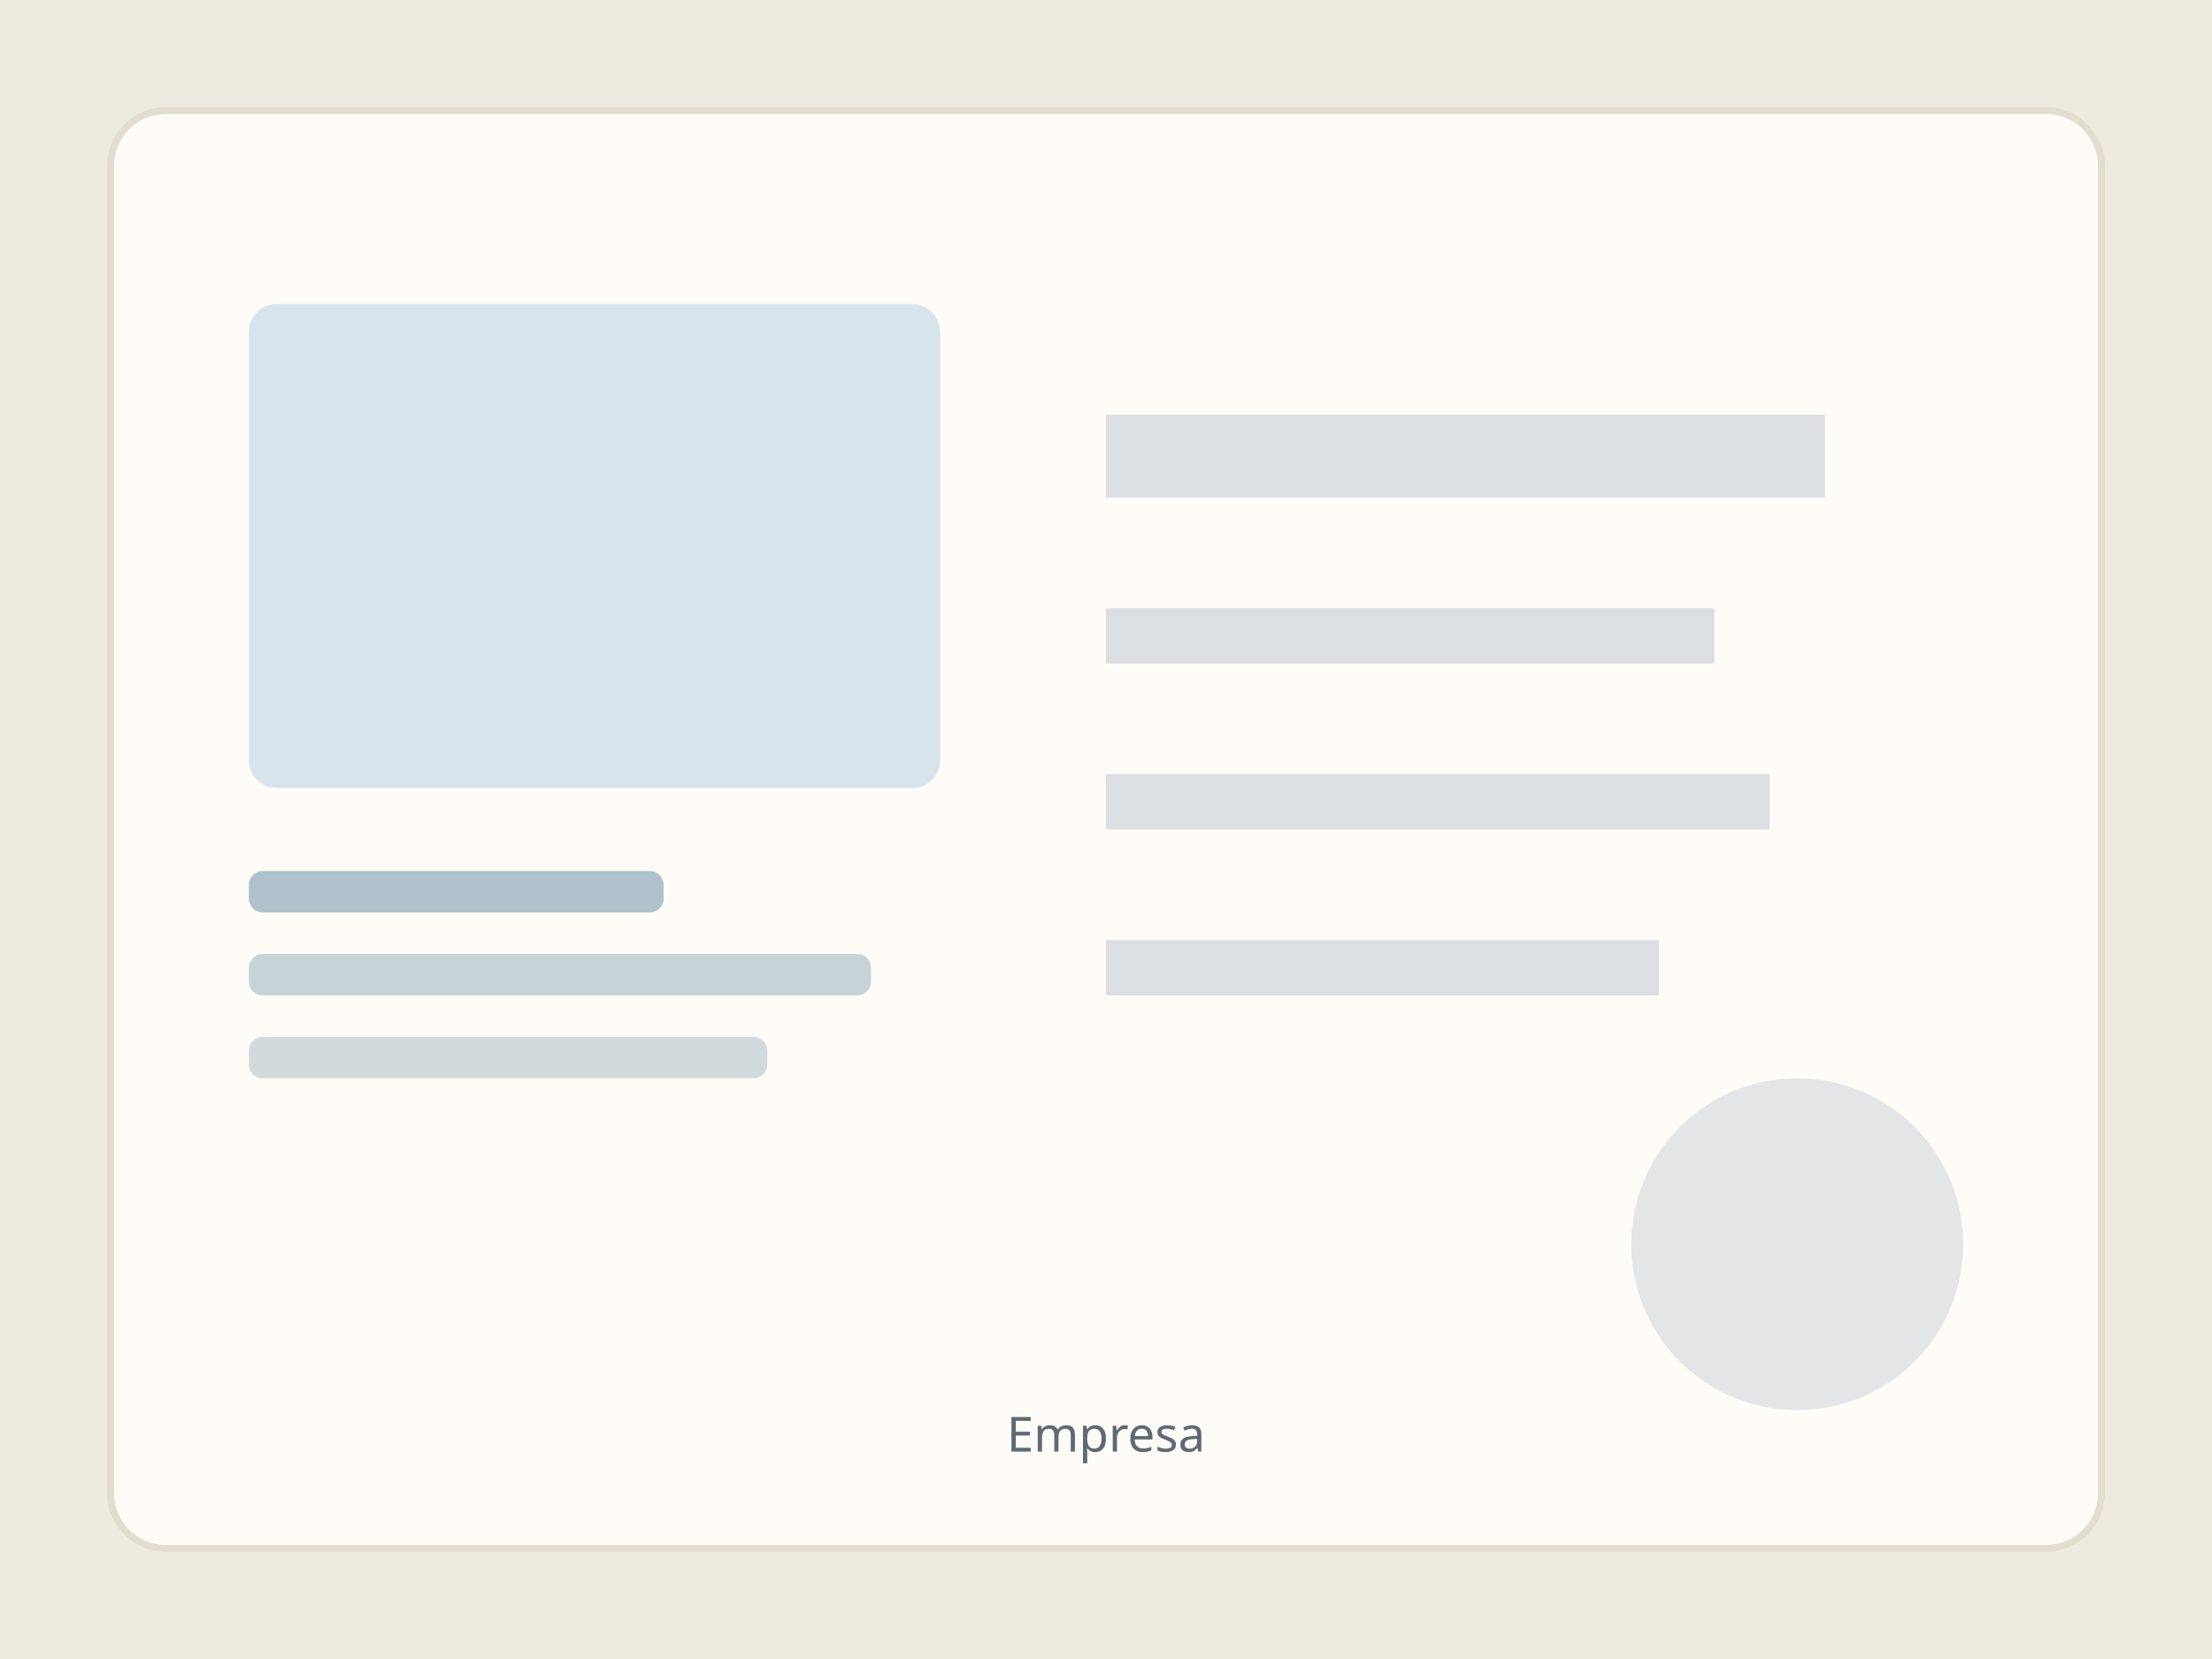
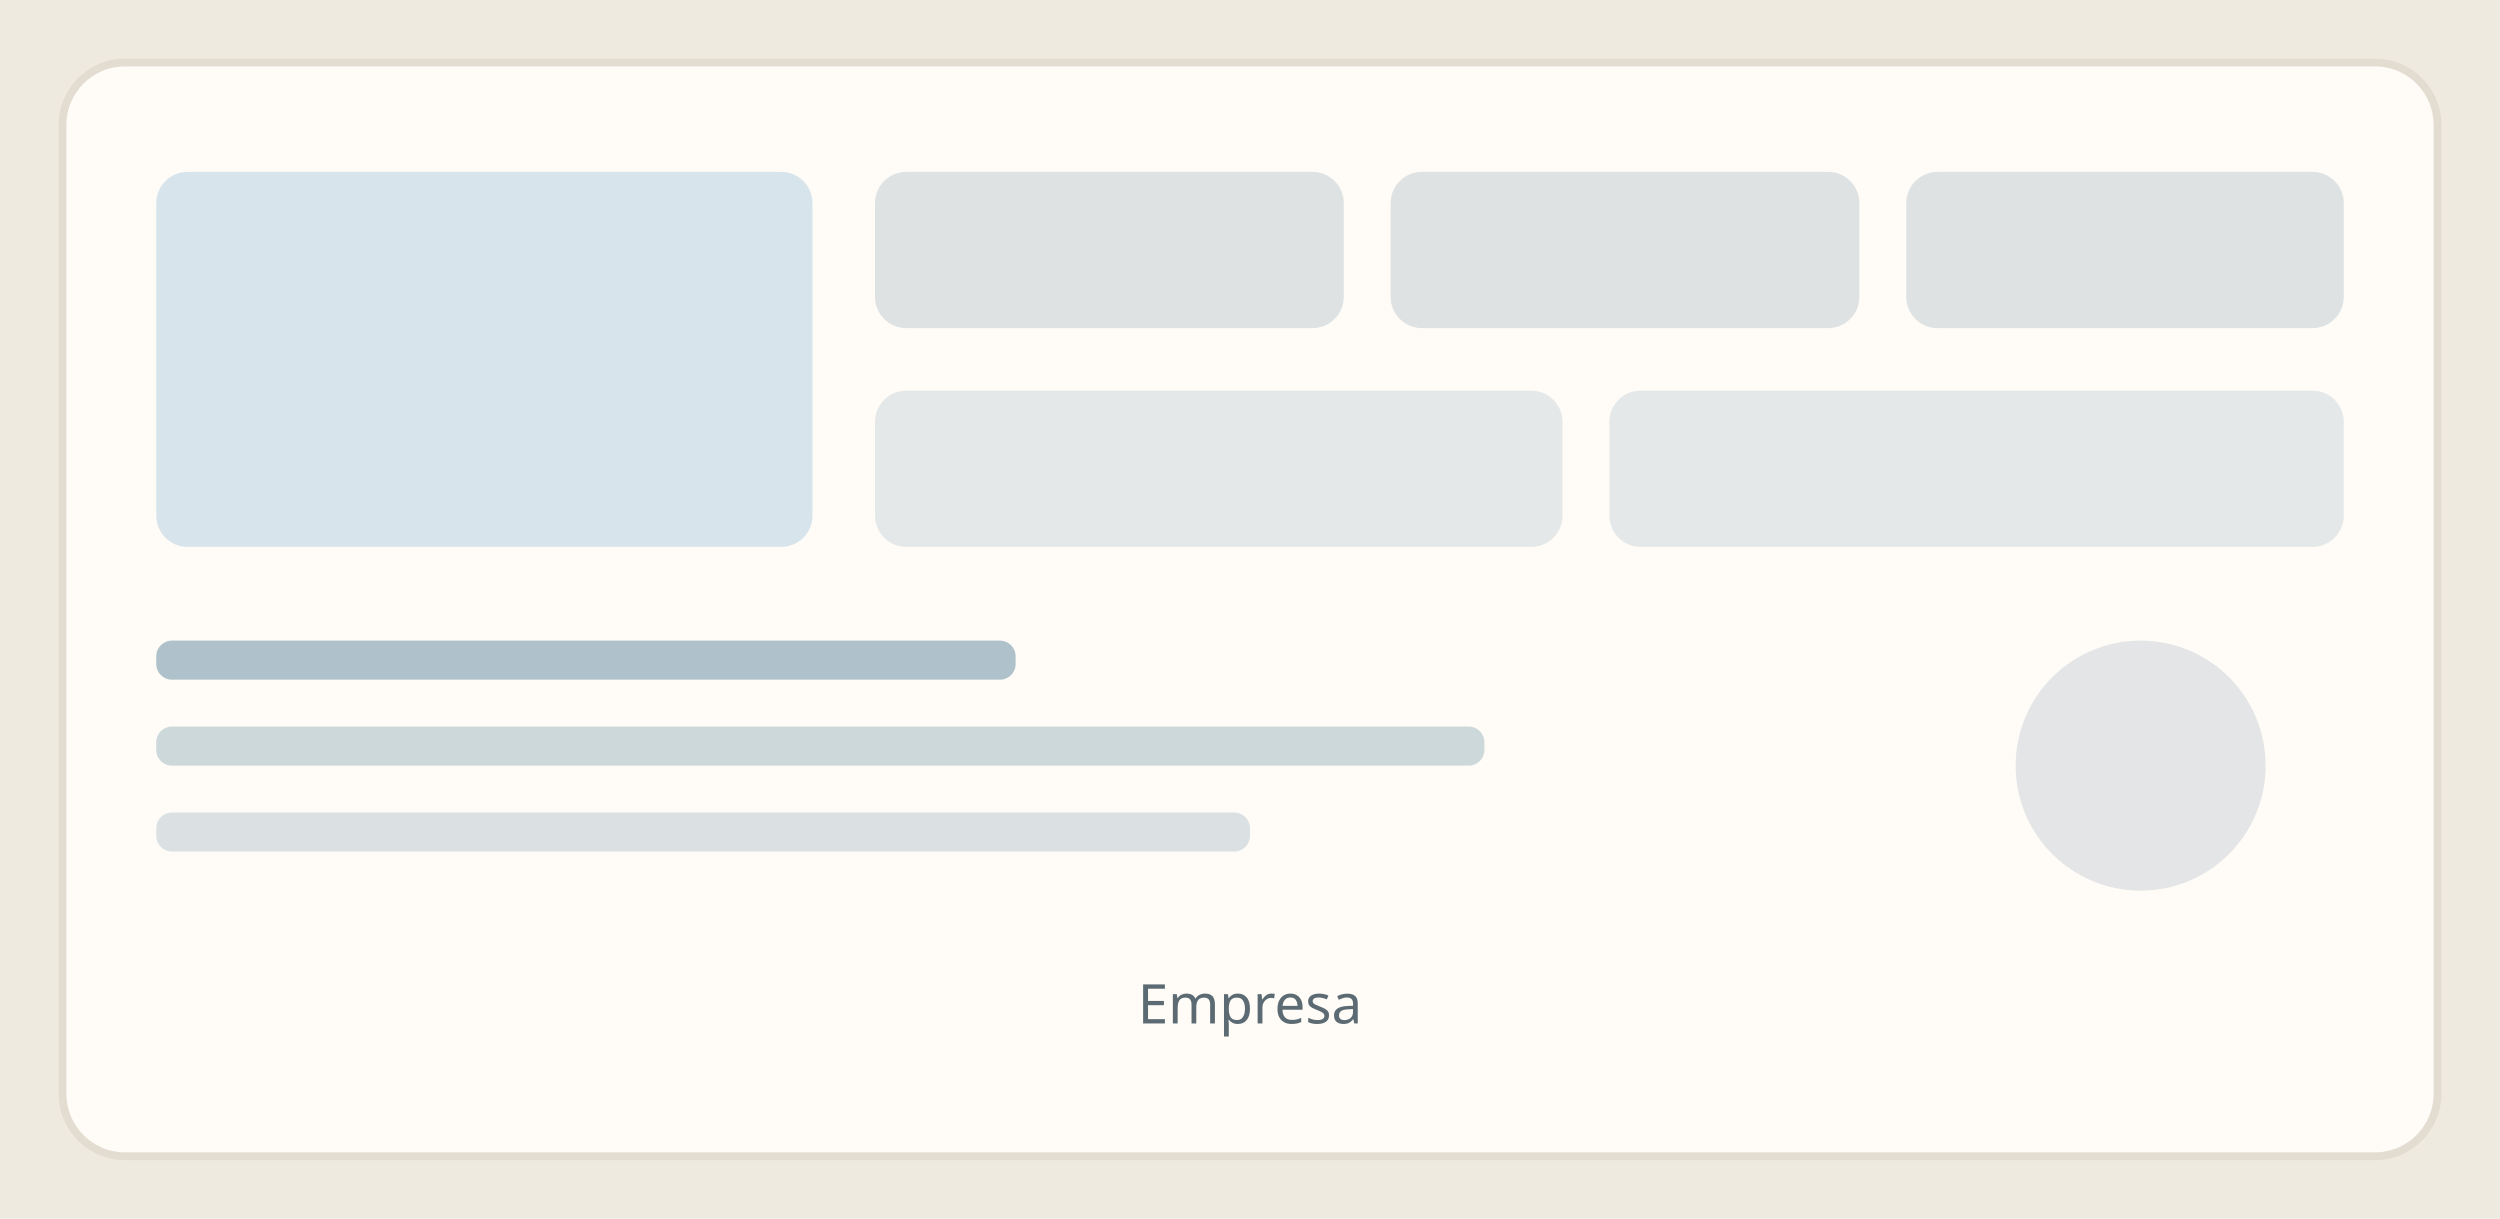
- <svg xmlns="http://www.w3.org/2000/svg" viewBox="0 0 640 480">
-   <rect width="640" height="480" fill="#efeae0" />
-   <rect x="32" y="32" width="576" height="416" rx="16" fill="#fffcf7" stroke="#e3dcd0" stroke-width="2" />
-   <rect x="72" y="88" width="200" height="140" rx="8" fill="#d7e4ec" />
-   <rect x="72" y="252" width="120" height="12" rx="4" fill="#1a5678" opacity="0.35" />
-   <rect x="72" y="276" width="180" height="12" rx="4" fill="#1a5678" opacity="0.25" />
-   <rect x="72" y="300" width="150" height="12" rx="4" fill="#1a5678" opacity="0.2" />
-   <path d="M320 120h208v24H320zm0 56h176v16H320zm0 48h192v16H320zm0 48h160v16H320z" fill="#0f3f62" opacity="0.15" />
-   <circle cx="520" cy="360" r="48" fill="#0f3f62" opacity="0.12" />
-   <text x="320" y="420" text-anchor="middle" font-family="system-ui,sans-serif" font-size="14" fill="#5c6b73">Empresa</text>
+ <svg xmlns="http://www.w3.org/2000/svg" viewBox="0 0 640 312">
+   <rect width="640" height="312" fill="#efeae0" />
+   <rect x="16" y="16" width="608" height="280" rx="16" fill="#fffcf7" stroke="#e3dcd0" stroke-width="2" />
+   <rect x="40" y="44" width="168" height="96" rx="8" fill="#d7e4ec" />
+   <rect x="224" y="44" width="120" height="40" rx="8" fill="#0f3f62" opacity="0.14" />
+   <rect x="356" y="44" width="120" height="40" rx="8" fill="#0f3f62" opacity="0.14" />
+   <rect x="488" y="44" width="112" height="40" rx="8" fill="#0f3f62" opacity="0.14" />
+   <rect x="224" y="100" width="176" height="40" rx="8" fill="#1a5678" opacity="0.12" />
+   <rect x="412" y="100" width="188" height="40" rx="8" fill="#1a5678" opacity="0.12" />
+   <rect x="40" y="164" width="220" height="10" rx="4" fill="#1a5678" opacity="0.35" />
+   <rect x="40" y="186" width="340" height="10" rx="4" fill="#1a5678" opacity="0.22" />
+   <rect x="40" y="208" width="280" height="10" rx="4" fill="#1a5678" opacity="0.16" />
+   <circle cx="548" cy="196" r="32" fill="#0f3f62" opacity="0.12" />
+   <text x="320" y="262" text-anchor="middle" font-family="system-ui,sans-serif" font-size="14" fill="#5c6b73">Empresa</text>
</svg>
